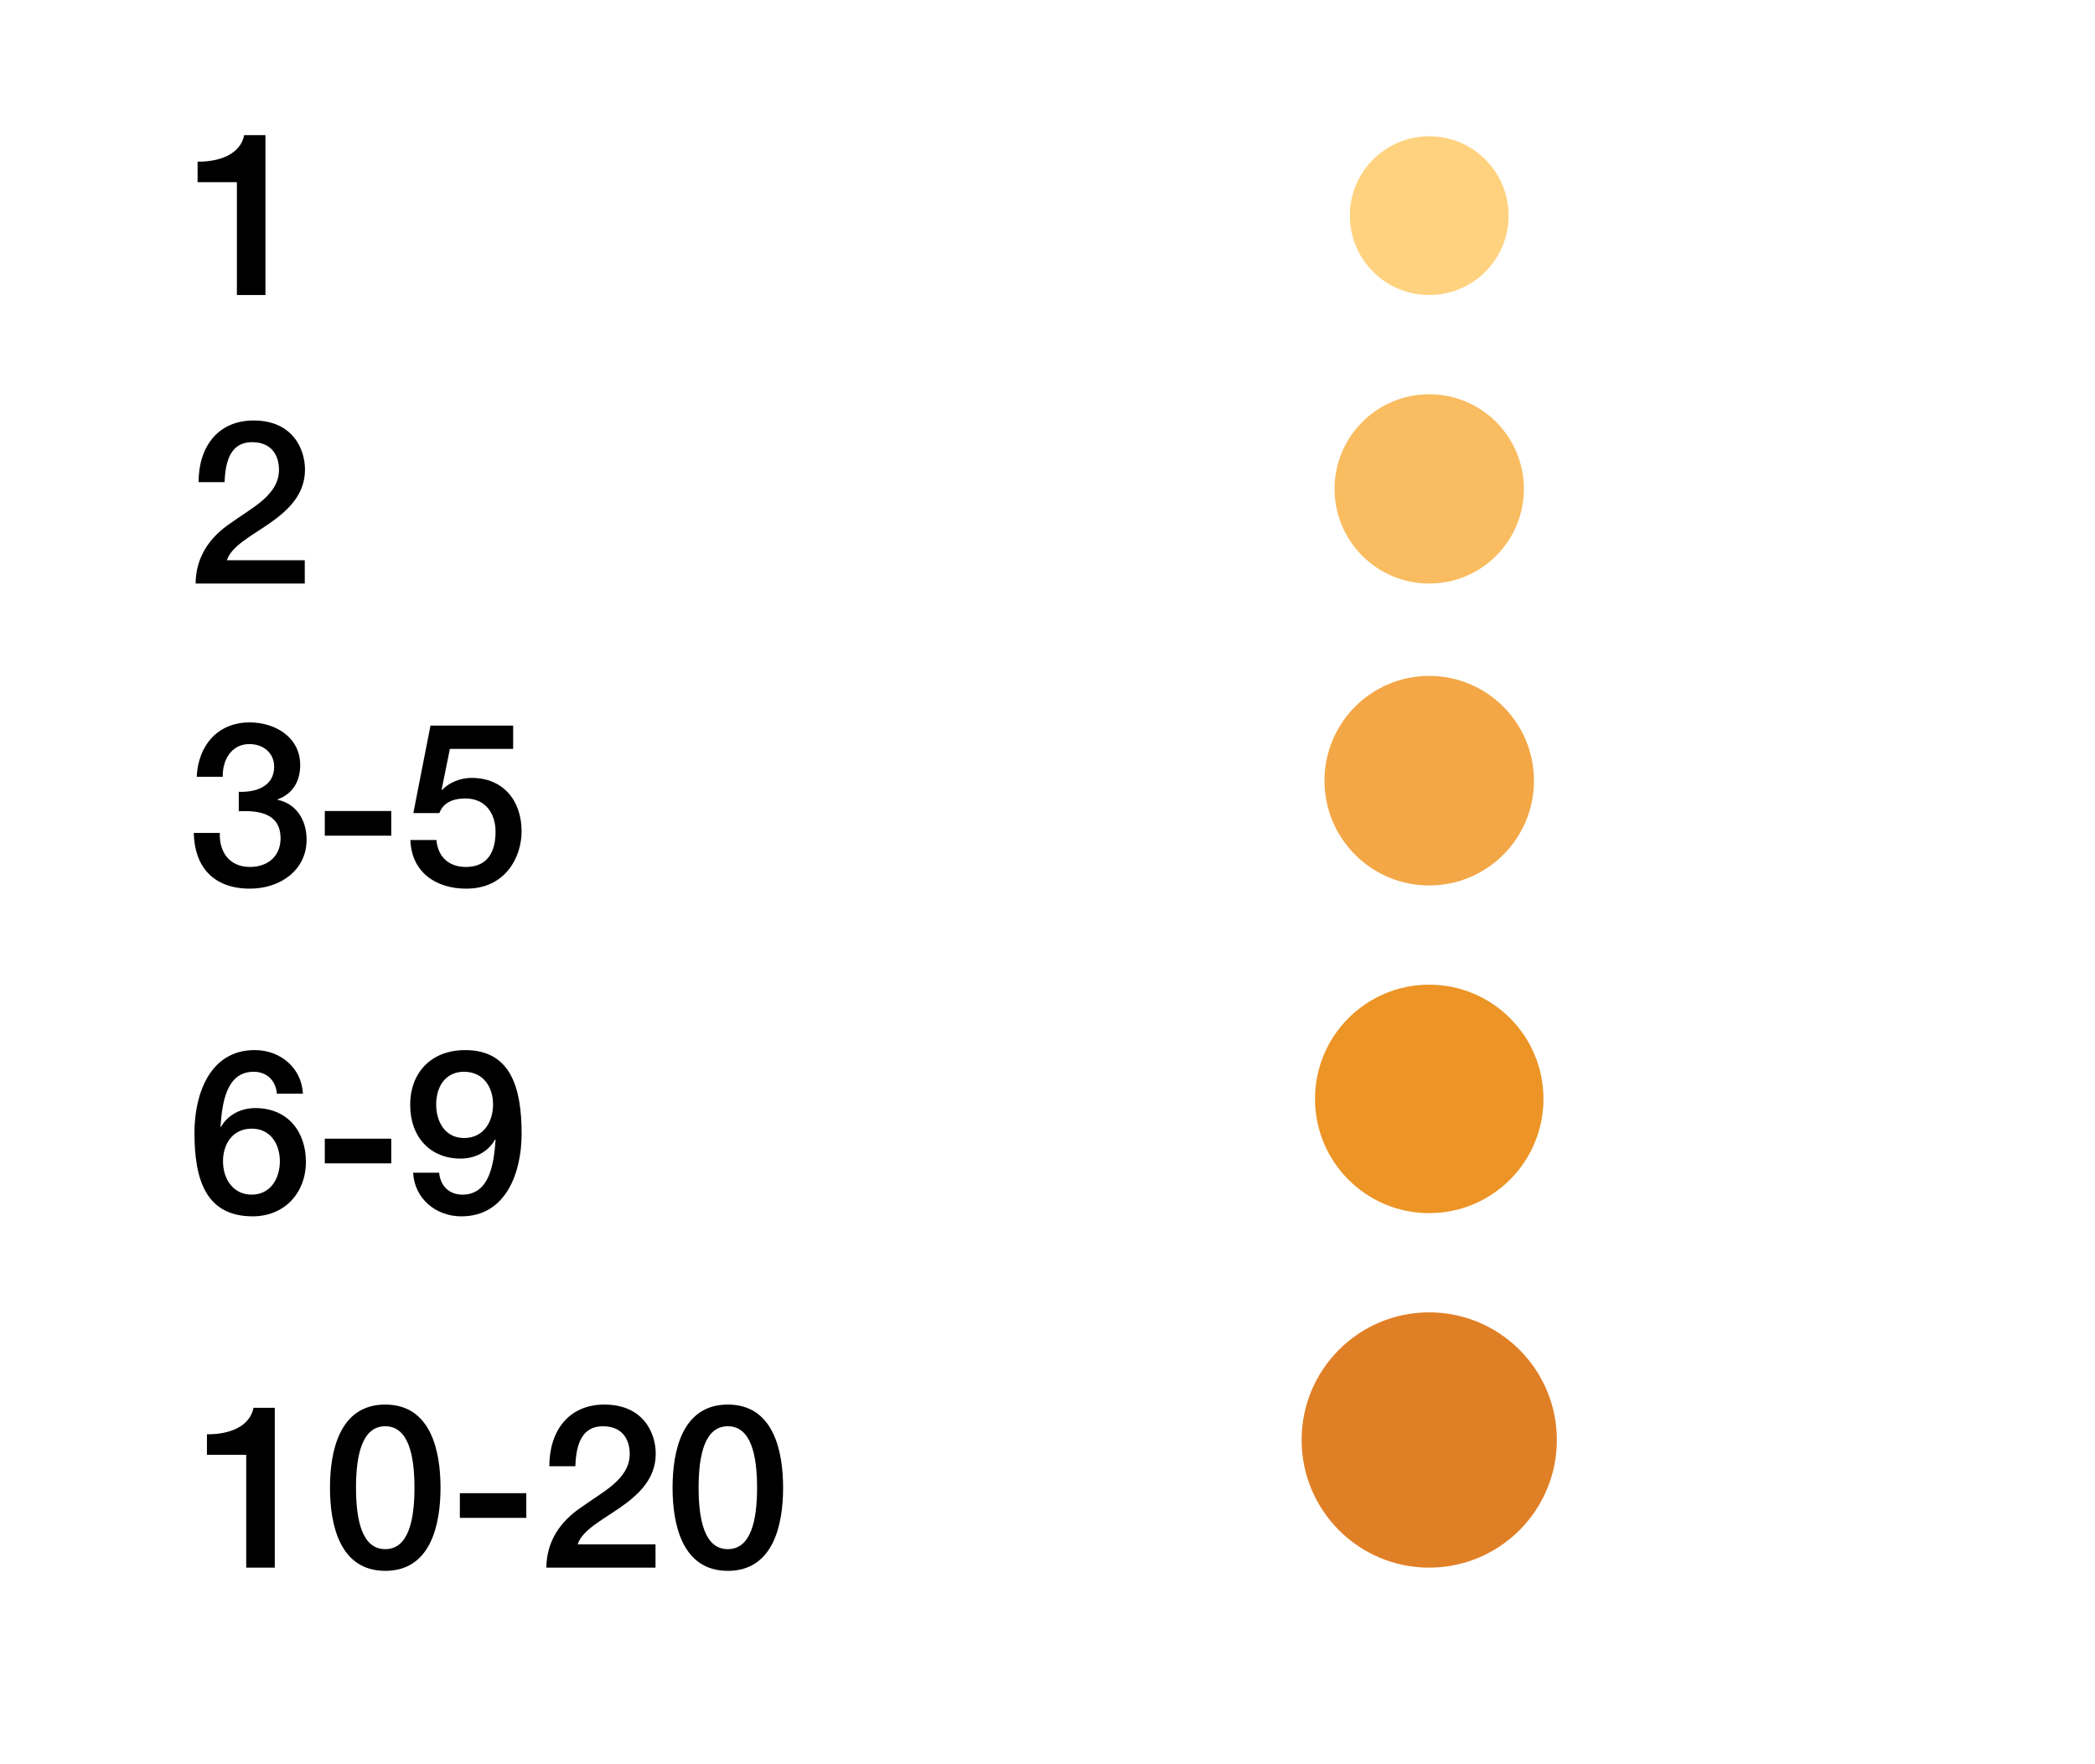
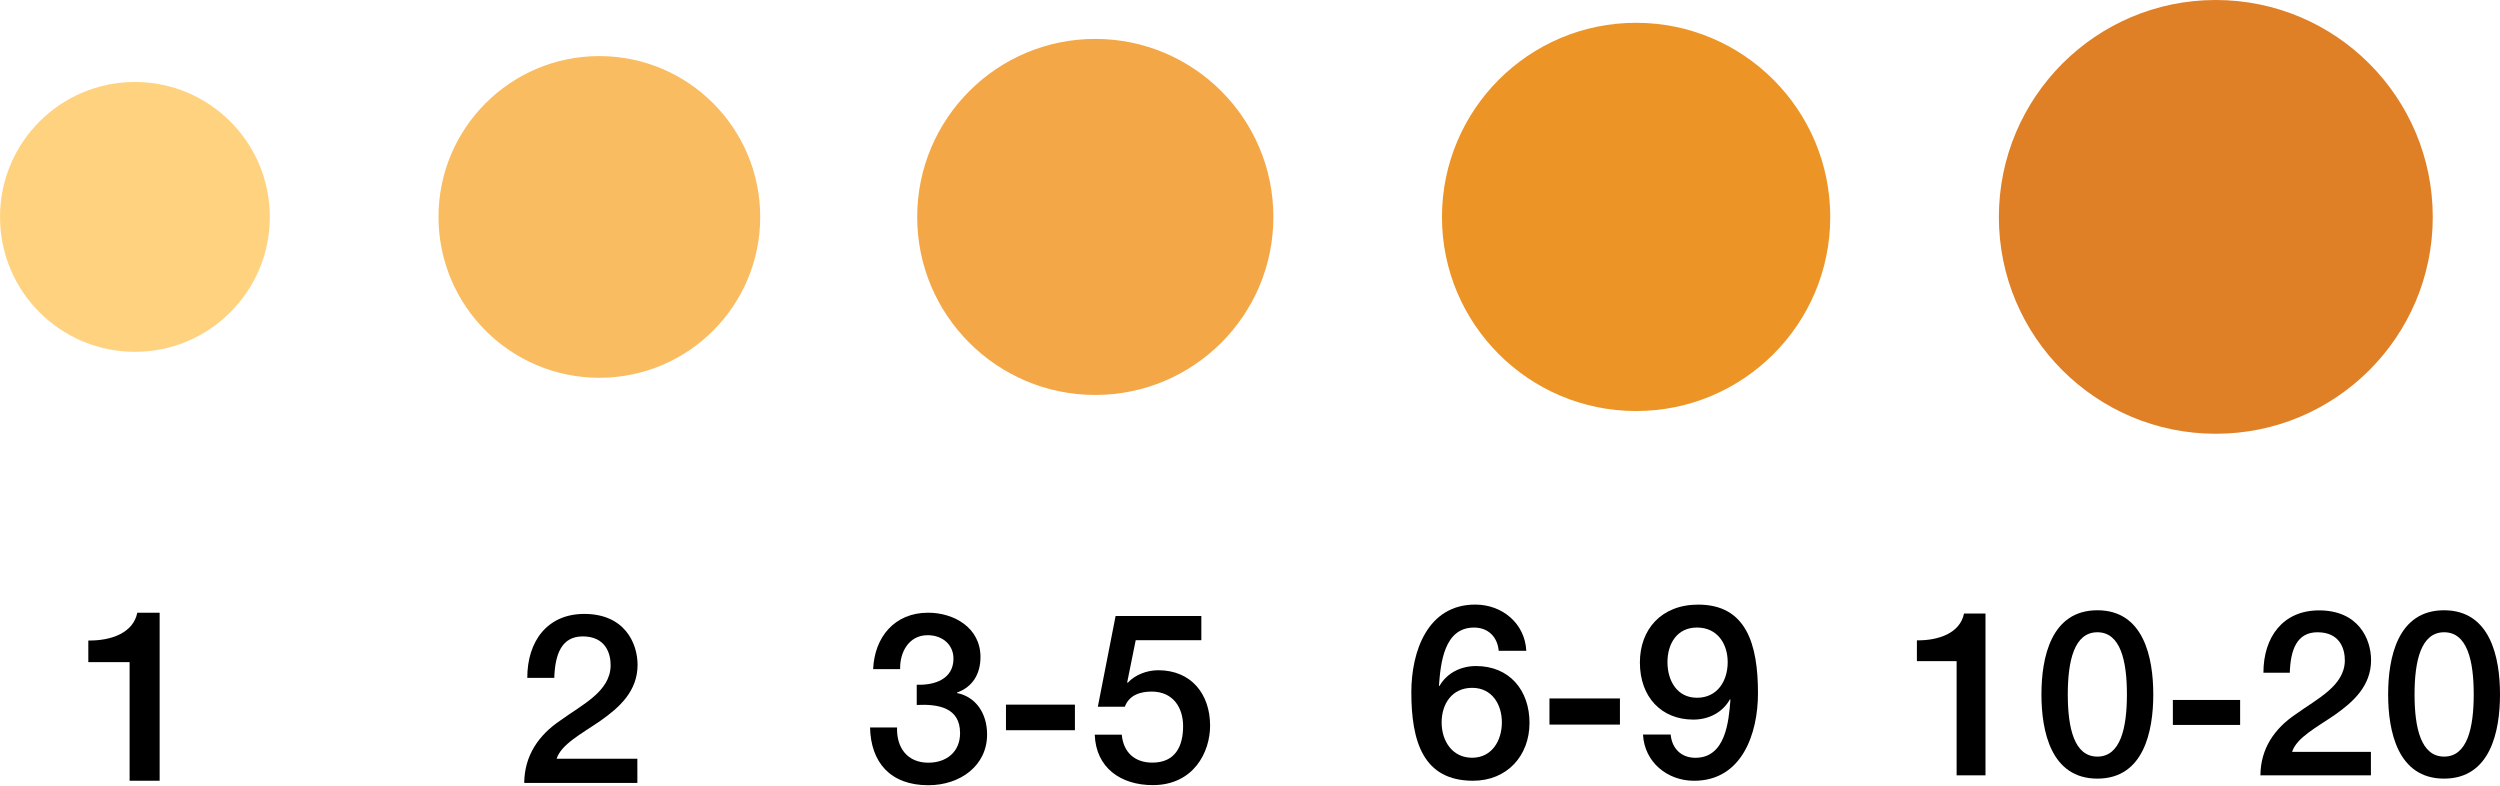
- <svg xmlns="http://www.w3.org/2000/svg" version="1.1" id="Layer_1" x="0px" y="0px" width="128.5px" height="108.173px" viewBox="0 0 128.5 108.173" enable-background="new 0 0 128.5 108.173" xml:space="preserve">
+ <svg xmlns="http://www.w3.org/2000/svg" version="1.1" id="Layer_1" x="0px" y="0px" width="111.611px" height="35.055px" viewBox="0 0.122 111.611 35.055" enable-background="new 0 0.122 111.611 35.055" xml:space="preserve">
  <g>
-     <path fill="#FFD27F" d="M87.662,8.357c-2.688,0-4.867,2.18-4.867,4.869s2.18,4.869,4.867,4.869c2.691,0,4.871-2.18,4.871-4.869   C92.533,10.537,90.354,8.357,87.662,8.357z" />
-     <circle fill="#F9BC60" cx="87.663" cy="29.987" r="5.805" />
-     <path fill="#F3A747" d="M87.661,41.458c-3.545,0-6.422,2.877-6.422,6.426c0,3.551,2.877,6.427,6.422,6.427   c3.55,0,6.427-2.876,6.427-6.427C94.088,44.334,91.211,41.458,87.661,41.458z" />
-     <path fill="#EC9425" d="M87.66,60.396c-3.865,0-7.001,3.137-7.001,7.005c0,3.871,3.136,7.008,7.001,7.008   c3.874,0,7.01-3.138,7.01-7.008C94.67,63.533,91.533,60.396,87.66,60.396z" />
-     <path fill="#E08026" d="M87.658,80.495c-4.318,0-7.821,3.506-7.821,7.826c0,4.327,3.503,7.832,7.821,7.832   c4.328,0,7.834-3.505,7.834-7.832C95.492,84.001,91.986,80.495,87.658,80.495z" />
    <g>
-       <path d="M12.12,9.915c1.345,0.014,2.62-0.448,2.858-1.625h1.303v9.805H14.53v-6.92h-2.41V9.915z" />
+       <path fill="#FFD27F" d="M0,9.808c0,3.325,2.697,6.021,6.023,6.021s6.023-2.697,6.023-6.021c0-3.33-2.697-6.026-6.023-6.026    C2.697,3.783,0,6.479,0,9.808z" />
+       <circle fill="#F9BC60" cx="26.758" cy="9.807" r="7.181" />
+       <path fill="#F3A747" d="M40.948,9.81c0,4.385,3.559,7.944,7.949,7.944c4.393,0,7.952-3.559,7.952-7.944    c0-4.392-3.559-7.951-7.952-7.951C44.507,1.859,40.948,5.418,40.948,9.81z" />
+       <path fill="#EC9425" d="M64.376,9.811c0,4.781,3.881,8.661,8.665,8.661c4.789,0,8.669-3.879,8.669-8.661    c0-4.792-3.881-8.671-8.669-8.671C68.257,1.139,64.376,5.02,64.376,9.811z" />
+       <path fill="#E08026" d="M89.238,9.813c0,5.342,4.338,9.674,9.683,9.674c5.354,0,9.688-4.333,9.688-9.674    c0-5.354-4.336-9.691-9.688-9.691C93.576,0.122,89.238,4.459,89.238,9.813z" />
    </g>
    <g>
-       <path d="M18.693,35.792h-6.695c0.014-1.611,0.84-2.83,2.157-3.712c1.274-0.925,2.927-1.695,2.956-3.222    c0.014-0.701-0.28-1.737-1.653-1.737c-1.261,0-1.639,1.079-1.681,2.452H12.18c0-2.171,1.19-3.782,3.375-3.782    c2.396,0,3.152,1.751,3.152,3.012c0,1.555-1.064,2.521-2.185,3.306c-1.135,0.784-2.325,1.387-2.605,2.255h4.776V35.792z" />
+       <path d="M3.943,28.718c1.029,0.012,2.005-0.342,2.187-1.242h0.997v7.502H5.786v-5.295H3.943V28.718z" />
    </g>
    <g>
-       <path d="M14.645,48.567c1.064,0.042,2.171-0.336,2.171-1.541c0-0.826-0.644-1.387-1.527-1.387c-1.106,0-1.653,0.994-1.625,2.004    h-1.597c0.084-1.906,1.275-3.334,3.25-3.334c1.527,0,3.096,0.882,3.096,2.619c0,0.98-0.448,1.765-1.387,2.102v0.027    c1.106,0.225,1.779,1.191,1.779,2.451c0,1.85-1.597,2.998-3.474,2.998c-2.269,0-3.404-1.373-3.446-3.418h1.597    c-0.042,1.19,0.602,2.087,1.849,2.087c1.065,0,1.877-0.63,1.877-1.751c0-1.527-1.303-1.723-2.563-1.666V48.567z" />
-       <path d="M19.922,49.744h4.076v1.513h-4.076V49.744z" />
-       <path d="M26.404,44.505h5.07v1.43h-3.88l-0.504,2.492l0.028,0.029c0.434-0.477,1.148-0.743,1.807-0.743    c1.947,0,3.068,1.401,3.068,3.278c0,1.568-0.98,3.516-3.39,3.516c-1.891,0-3.362-1.023-3.432-2.984h1.597    c0.098,1.051,0.771,1.653,1.807,1.653c1.359,0,1.821-0.966,1.821-2.157c0-1.078-0.575-2.045-1.863-2.045    c-0.672,0-1.331,0.21-1.583,0.896h-1.597L26.404,44.505z" />
+       <path d="M28.455,35.076h-5.051c0.01-1.215,0.634-2.135,1.627-2.799c0.962-0.699,2.208-1.279,2.23-2.432    c0.01-0.529-0.211-1.311-1.247-1.311c-0.951,0-1.237,0.813-1.268,1.85H23.54c0-1.639,0.898-2.854,2.546-2.854    c1.808,0,2.378,1.319,2.378,2.271c0,1.173-0.803,1.9-1.649,2.494c-0.856,0.592-1.753,1.047-1.965,1.699h3.604L28.455,35.076    L28.455,35.076z" />
    </g>
    <g>
-       <path d="M16.984,67.083c-0.07-0.799-0.603-1.345-1.429-1.345c-1.737,0-1.933,2.073-2.031,3.362l0.028,0.026    c0.434-0.77,1.247-1.161,2.115-1.161c1.947,0,3.096,1.414,3.096,3.291c0,1.905-1.303,3.349-3.264,3.349    c-2.886,0-3.572-2.27-3.572-5.127c0-2.339,0.925-5.071,3.698-5.071c1.555,0,2.872,1.079,2.956,2.676H16.984z M17.166,71.229    c0-1.051-0.574-2.003-1.723-2.003c-1.163,0-1.765,0.926-1.765,2.003c0,1.063,0.603,2.045,1.765,2.045    C16.592,73.273,17.166,72.28,17.166,71.229z" />
-       <path d="M19.922,69.843h4.076v1.513h-4.076V69.843z" />
-       <path d="M26.937,71.93c0.07,0.799,0.602,1.345,1.429,1.345c1.737,0,1.933-2.072,2.031-3.361l-0.028-0.027    c-0.42,0.757-1.219,1.177-2.115,1.177c-1.849,0-3.096-1.303-3.096-3.307c0-1.904,1.233-3.348,3.376-3.348    c2.773,0,3.46,2.27,3.46,5.126c0,2.34-0.925,5.071-3.698,5.071c-1.555,0-2.872-1.079-2.956-2.676H26.937z M26.754,67.741    c0,1.064,0.546,2.06,1.709,2.06c1.19,0,1.779-0.979,1.779-2.06c0-1.051-0.588-2.003-1.779-2.003    C27.301,65.738,26.754,66.677,26.754,67.741z" />
+       <path d="M40.927,30.691c0.804,0.031,1.64-0.254,1.64-1.164c0-0.623-0.487-1.047-1.153-1.047c-0.834,0-1.248,0.752-1.227,1.514    h-1.206c0.063-1.438,0.963-2.518,2.454-2.518c1.153,0,2.338,0.666,2.338,1.979c0,0.74-0.338,1.332-1.048,1.586v0.021    c0.835,0.169,1.343,0.898,1.343,1.852c0,1.396-1.206,2.264-2.623,2.264c-1.712,0-2.57-1.037-2.602-2.58h1.206    c-0.032,0.898,0.454,1.574,1.396,1.574c0.805,0,1.417-0.476,1.417-1.32c0-1.152-0.984-1.301-1.935-1.258V30.691z" />
+       <path d="M44.911,31.58h3.078v1.142h-3.078V31.58z" />
+       <path d="M49.805,27.623h3.828v1.08h-2.93l-0.38,1.881l0.021,0.023c0.327-0.361,0.866-0.563,1.364-0.563    c1.47,0,2.316,1.059,2.316,2.476c0,1.185-0.739,2.653-2.559,2.653c-1.428,0-2.538-0.771-2.591-2.252h1.206    c0.074,0.795,0.583,1.248,1.364,1.248c1.026,0,1.375-0.729,1.375-1.629c0-0.813-0.435-1.543-1.406-1.543    c-0.507,0-1.005,0.158-1.195,0.676h-1.206L49.805,27.623z" />
    </g>
    <g>
-       <path d="M12.693,87.973c1.345,0.015,2.62-0.448,2.858-1.624h1.303v9.805h-1.751v-6.92h-2.41V87.973z" />
-       <path d="M27.02,91.251c0,2.227-0.575,5.099-3.39,5.099s-3.39-2.872-3.39-5.099c0-2.229,0.574-5.1,3.39-5.1    S27.02,89.022,27.02,91.251z M25.422,91.251c0-2.045-0.392-3.77-1.793-3.77s-1.793,1.725-1.793,3.77s0.392,3.768,1.793,3.768    S25.422,93.296,25.422,91.251z" />
-       <path d="M28.206,91.587h4.076V93.1h-4.076V91.587z" />
-       <path d="M40.207,96.153h-6.695c0.014-1.611,0.84-2.83,2.157-3.713c1.274-0.925,2.927-1.693,2.956-3.222    c0.014-0.701-0.28-1.737-1.653-1.737c-1.261,0-1.639,1.079-1.681,2.452h-1.597c0-2.172,1.19-3.782,3.375-3.782    c2.396,0,3.152,1.752,3.152,3.012c0,1.555-1.064,2.521-2.185,3.307c-1.135,0.784-2.325,1.387-2.605,2.255h4.776V96.153z" />
-       <path d="M48.033,91.251c0,2.227-0.575,5.099-3.39,5.099s-3.39-2.872-3.39-5.099c0-2.229,0.574-5.1,3.39-5.1    S48.033,89.022,48.033,91.251z M46.436,91.251c0-2.045-0.392-3.77-1.793-3.77s-1.793,1.725-1.793,3.77s0.392,3.768,1.793,3.768    S46.436,93.296,46.436,91.251z" />
+       <path d="M66.909,29.175c-0.056-0.615-0.466-1.036-1.104-1.036c-1.338,0-1.49,1.599-1.564,2.593l0.021,0.02    c0.336-0.592,0.963-0.895,1.633-0.895c1.502,0,2.389,1.09,2.389,2.538c0,1.47-1.006,2.583-2.52,2.583    c-2.227,0-2.756-1.751-2.756-3.953c0-1.805,0.714-3.912,2.854-3.912c1.199,0,2.216,0.832,2.279,2.063H66.909z M67.05,32.375    c0-0.811-0.442-1.545-1.327-1.545c-0.897,0-1.362,0.713-1.362,1.545c0,0.818,0.466,1.576,1.362,1.576    C66.605,33.951,67.05,33.184,67.05,32.375z" />
+       <path d="M69.175,31.304h3.146v1.167h-3.146V31.304z" />
+       <path d="M74.586,32.914c0.055,0.617,0.464,1.039,1.104,1.039c1.34,0,1.49-1.599,1.564-2.592l-0.021-0.021    c-0.323,0.584-0.939,0.908-1.633,0.908c-1.427,0-2.388-1.006-2.388-2.551c0-1.469,0.95-2.582,2.604-2.582    c2.139,0,2.668,1.75,2.668,3.953c0,1.805-0.713,3.911-2.854,3.911c-1.197,0-2.215-0.833-2.279-2.063h1.232v-0.002H74.586z     M74.443,29.683c0,0.82,0.422,1.59,1.318,1.59c0.916,0,1.371-0.757,1.371-1.59c0-0.811-0.453-1.545-1.371-1.545    C74.866,28.138,74.443,28.863,74.443,29.683z" />
+     </g>
+     <g>
+       <path d="M85.578,28.71c0.99,0.011,1.929-0.332,2.104-1.197h0.959v7.223h-1.289v-5.098h-1.773V28.71z" />
+       <path d="M96.132,31.125c0,1.642-0.423,3.758-2.495,3.758c-2.074,0-2.498-2.116-2.498-3.758c0-1.643,0.424-3.758,2.498-3.758    C95.709,27.367,96.132,29.482,96.132,31.125z M94.955,31.125c0-1.508-0.289-2.776-1.318-2.776c-1.033,0-1.322,1.271-1.322,2.776    s0.289,2.775,1.322,2.775C94.666,33.9,94.955,32.63,94.955,31.125z" />
+       <path d="M97.006,31.371h3.003v1.115h-3.003V31.371z" />
+       <path d="M105.848,34.736h-4.933c0.009-1.188,0.618-2.086,1.589-2.736c0.938-0.68,2.156-1.248,2.18-2.373    c0.008-0.516-0.207-1.278-1.22-1.278c-0.93,0-1.207,0.795-1.237,1.808h-1.178c0-1.601,0.878-2.785,2.485-2.785    c1.766,0,2.321,1.291,2.321,2.219c0,1.145-0.782,1.856-1.607,2.438c-0.838,0.577-1.714,1.021-1.919,1.66h3.519V34.736z" />
+       <path d="M111.611,31.125c0,1.642-0.424,3.758-2.498,3.758c-2.072,0-2.496-2.116-2.496-3.758c0-1.643,0.423-3.758,2.496-3.758    C111.188,27.367,111.611,29.482,111.611,31.125z M110.438,31.125c0-1.508-0.289-2.776-1.321-2.776    c-1.031,0-1.321,1.271-1.321,2.776s0.29,2.775,1.321,2.775C110.146,33.9,110.438,32.63,110.438,31.125z" />
    </g>
  </g>
</svg>
